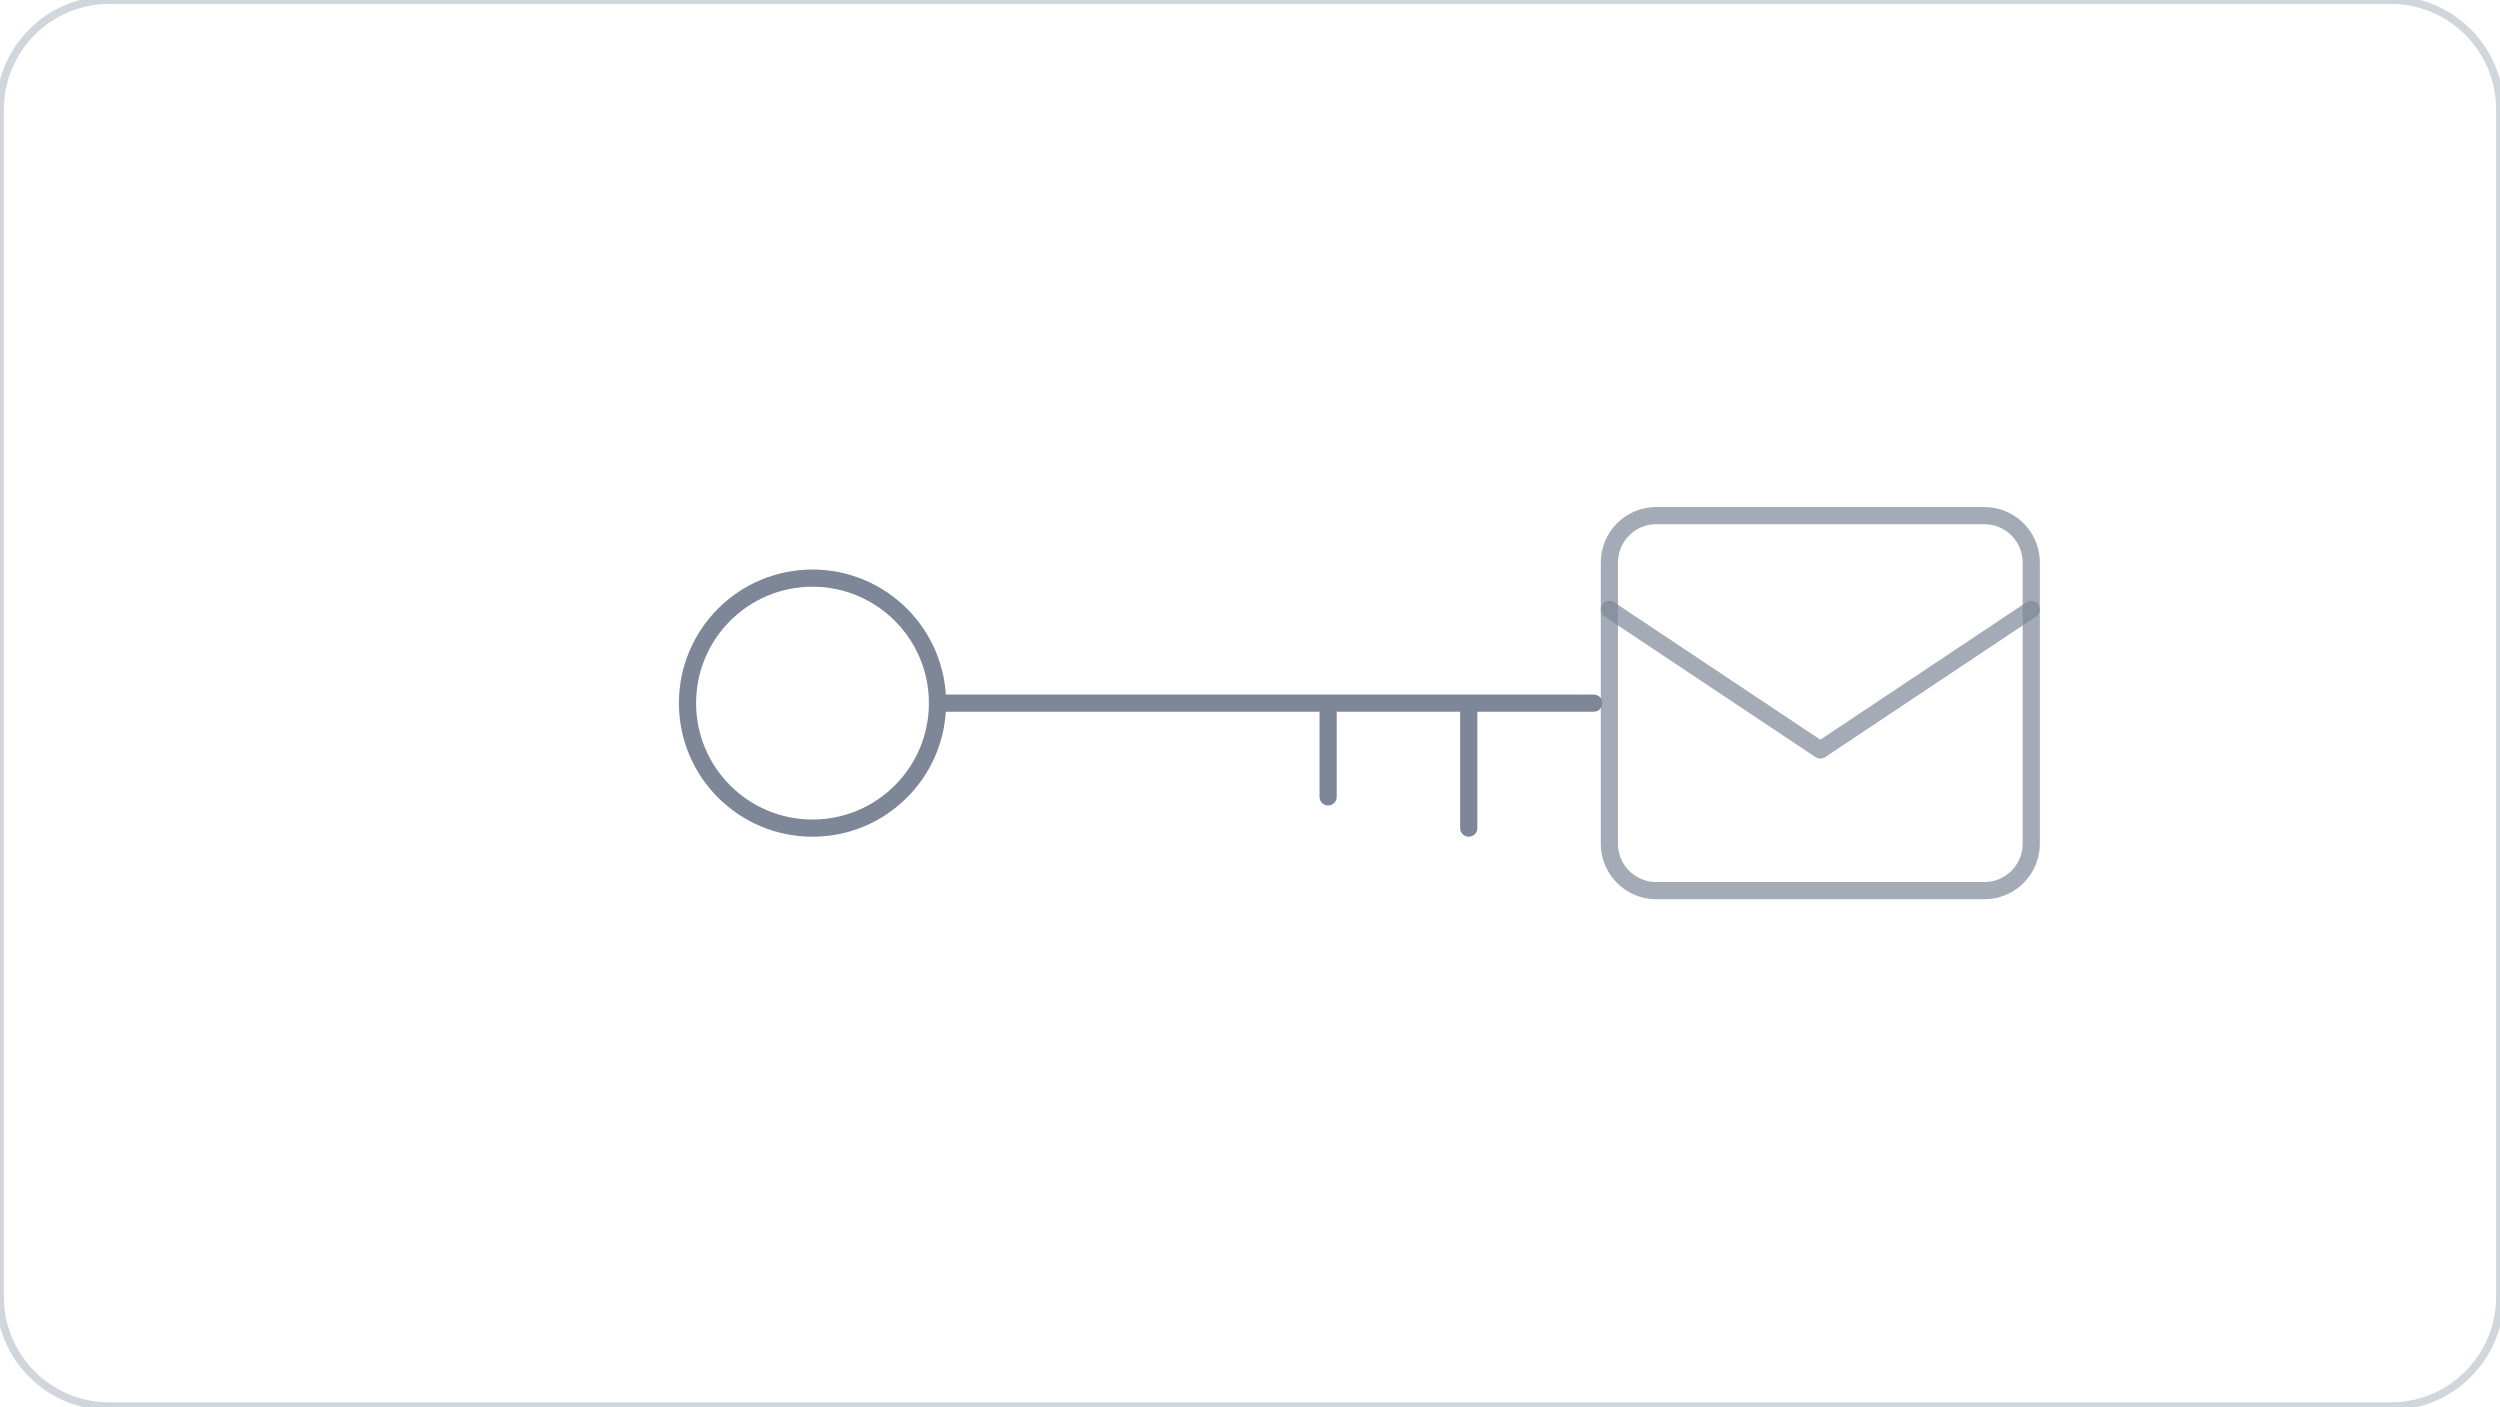
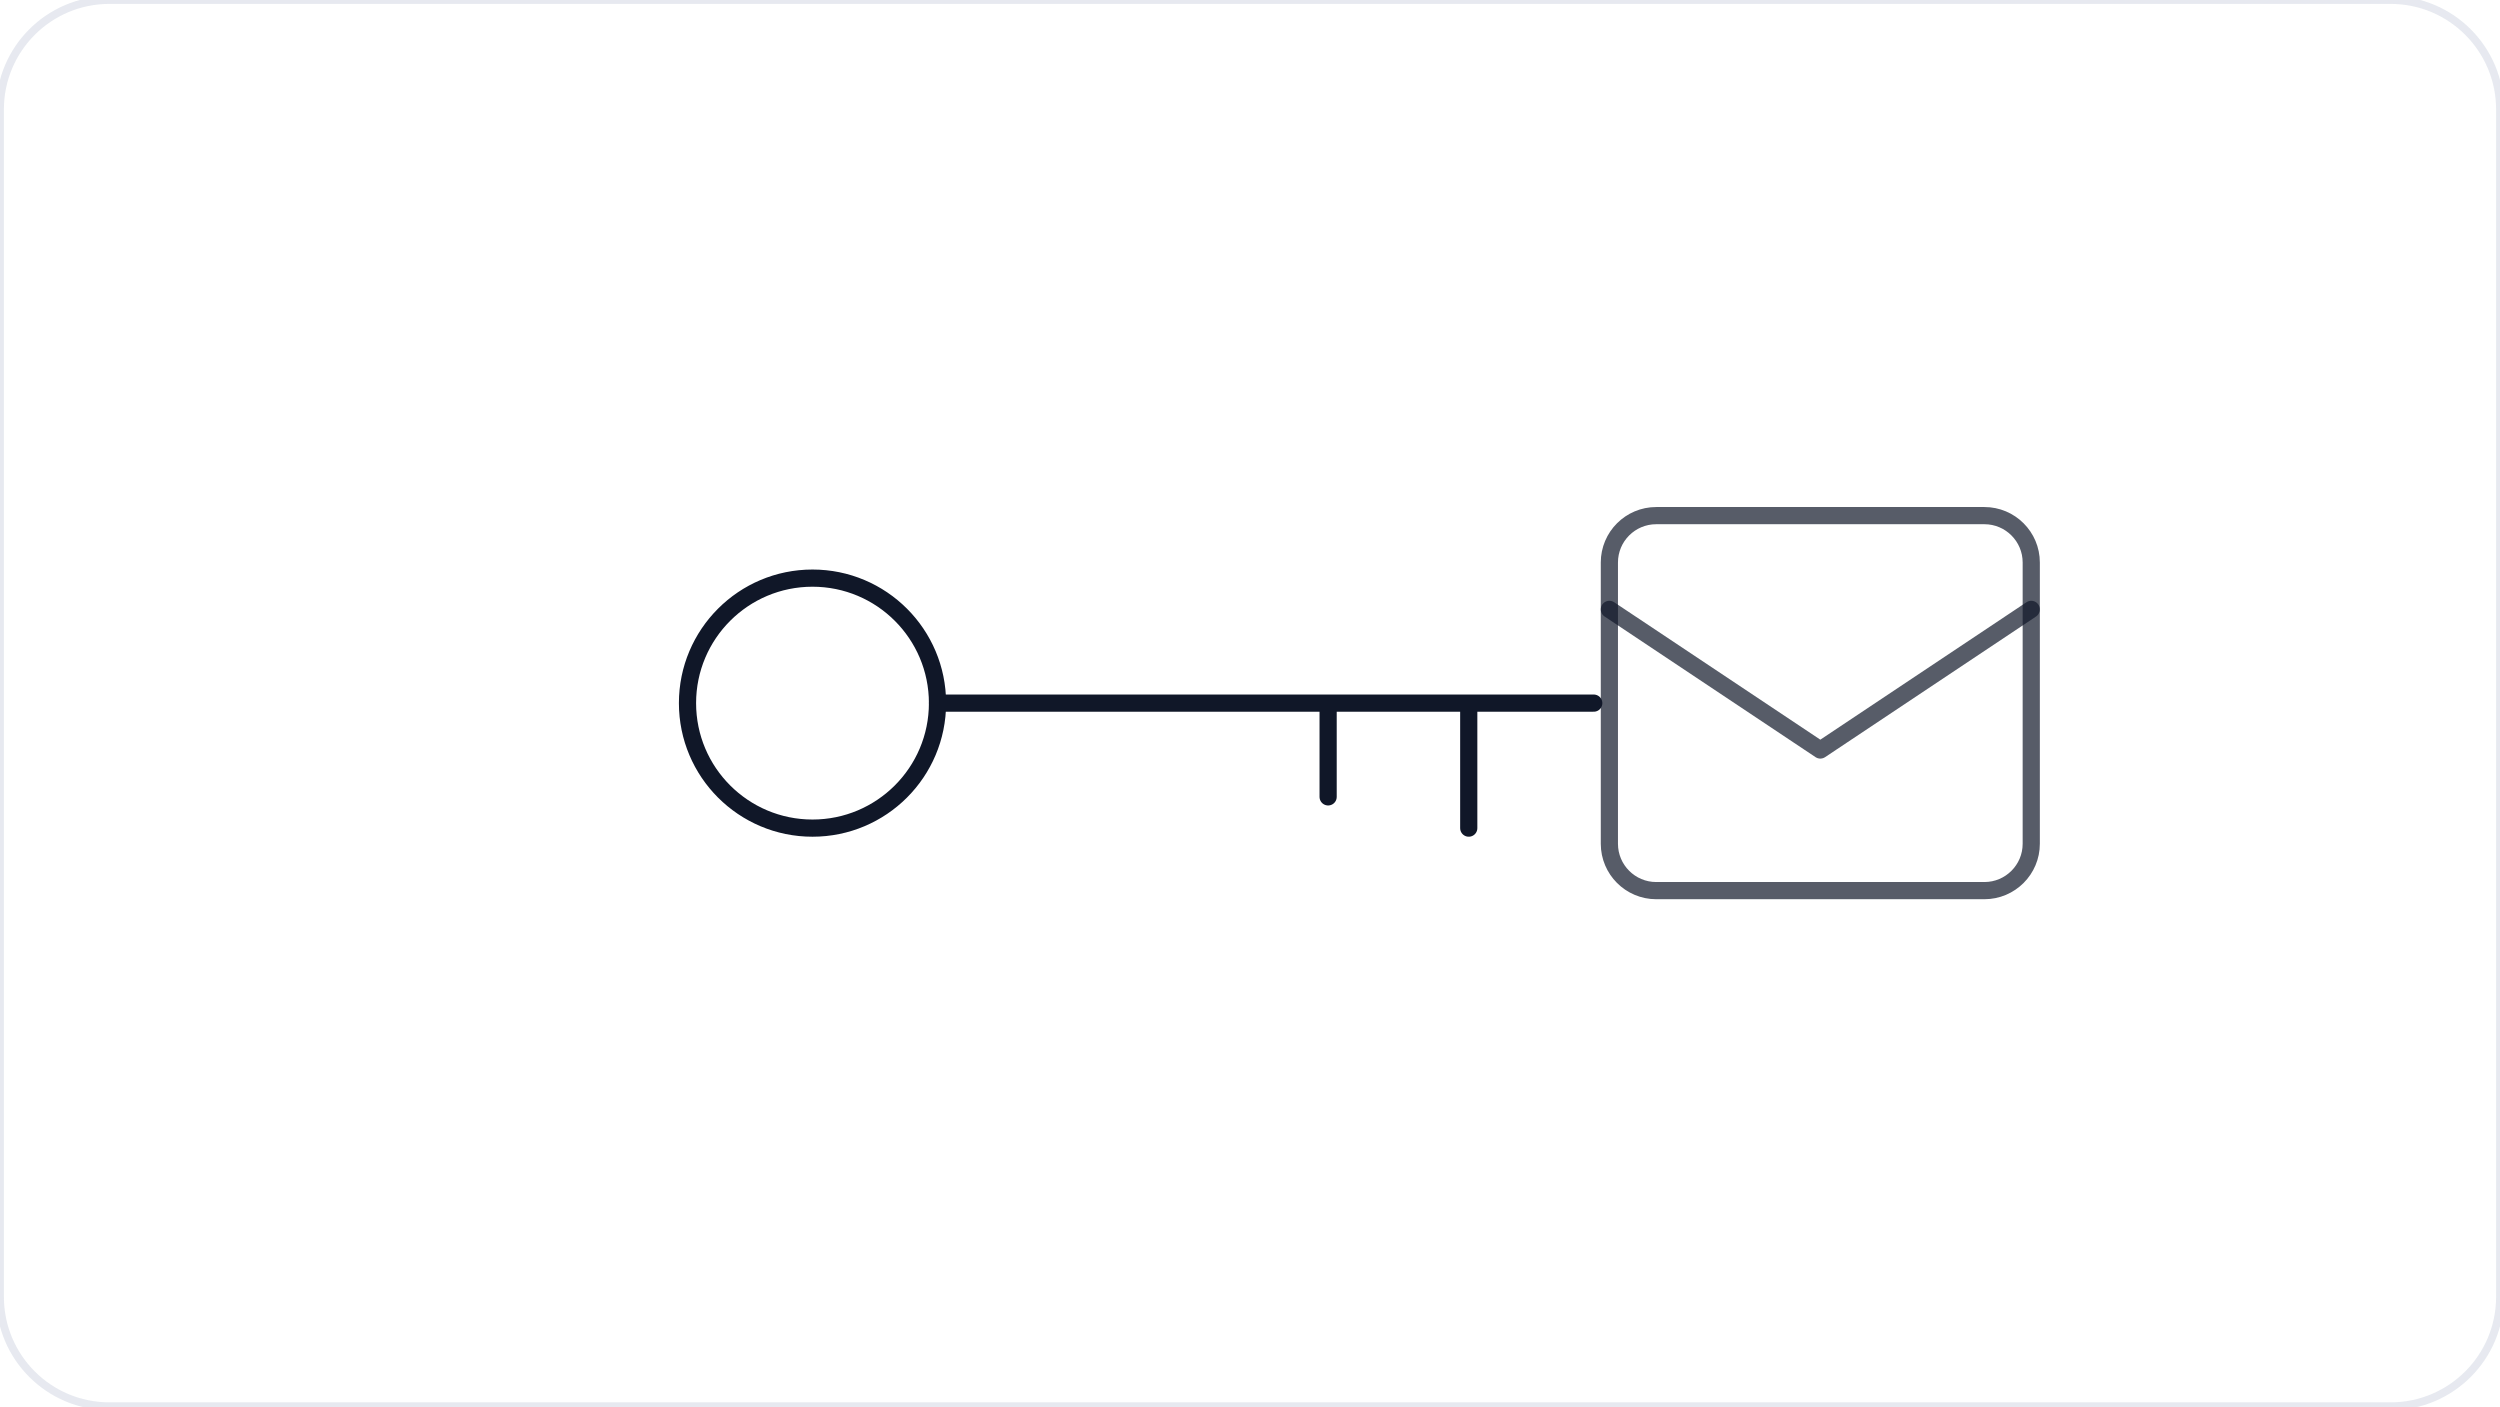
<svg xmlns="http://www.w3.org/2000/svg" viewBox="0 0 320 180" role="img" aria-label="A diagram of what this kit does">
-   <rect width="320" height="180" rx="14" fill="none" stroke="#9aa3b2" stroke-width="1" opacity=".45" />
-   <g fill="none" stroke="#b8862a" stroke-width="2.2" stroke-linecap="round" stroke-linejoin="round">
-     <circle cx="104" cy="90" r="16" stroke="#7d8797" />
-     <path d="M120 90 h84 m-16 0 v16 m-18-16 v12" stroke="#7d8797" />
-     <rect x="206" y="66" width="54" height="48" rx="6" stroke="#7d8797" opacity=".7" />
-     <path d="M206 78 l27 18 27-18" stroke="#7d8797" opacity=".7" />
+   <rect width="320" height="180" rx="14" fill="none" stroke="#c9cfdd" stroke-width="1" opacity=".45" />
+   <g fill="none" stroke="#a97b1e" stroke-width="2.2" stroke-linecap="round" stroke-linejoin="round">
+     <circle cx="104" cy="90" r="16" stroke="#101728" />
+     <path d="M120 90 h84 m-16 0 v16 m-18-16 v12" stroke="#101728" />
+     <rect x="206" y="66" width="54" height="48" rx="6" stroke="#101728" opacity=".7" />
+     <path d="M206 78 l27 18 27-18" stroke="#101728" opacity=".7" />
  </g>
</svg>
